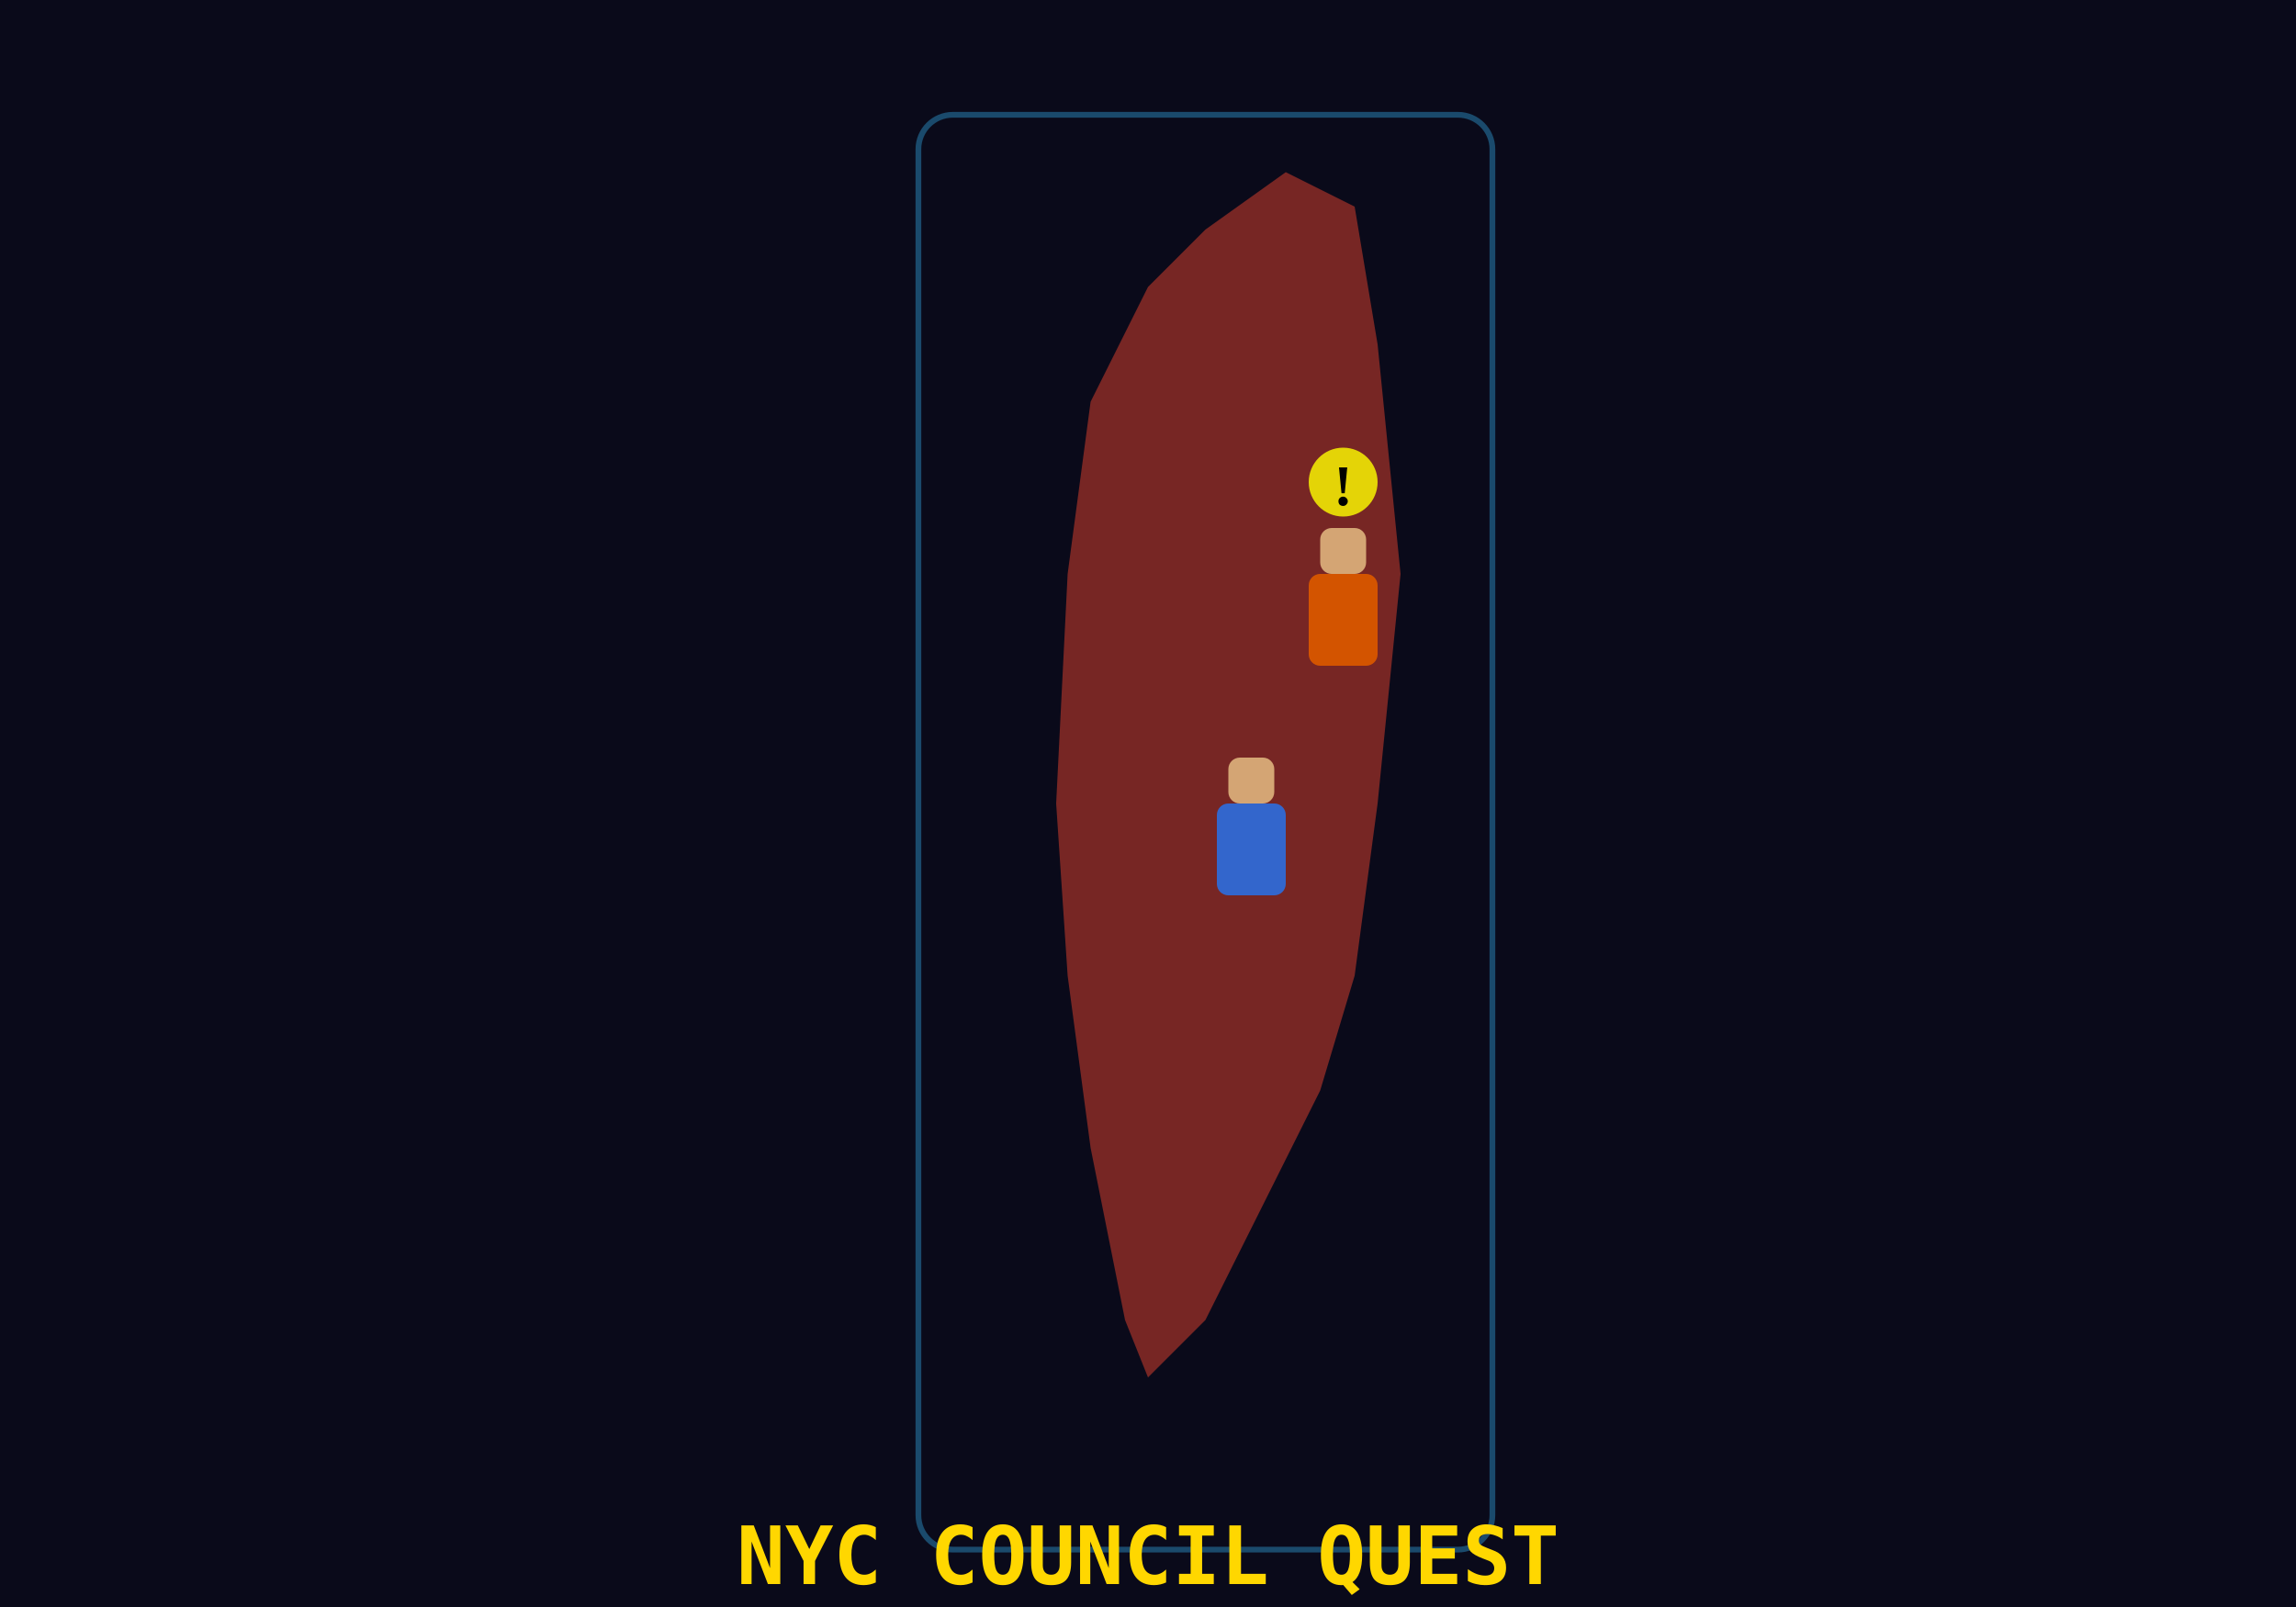
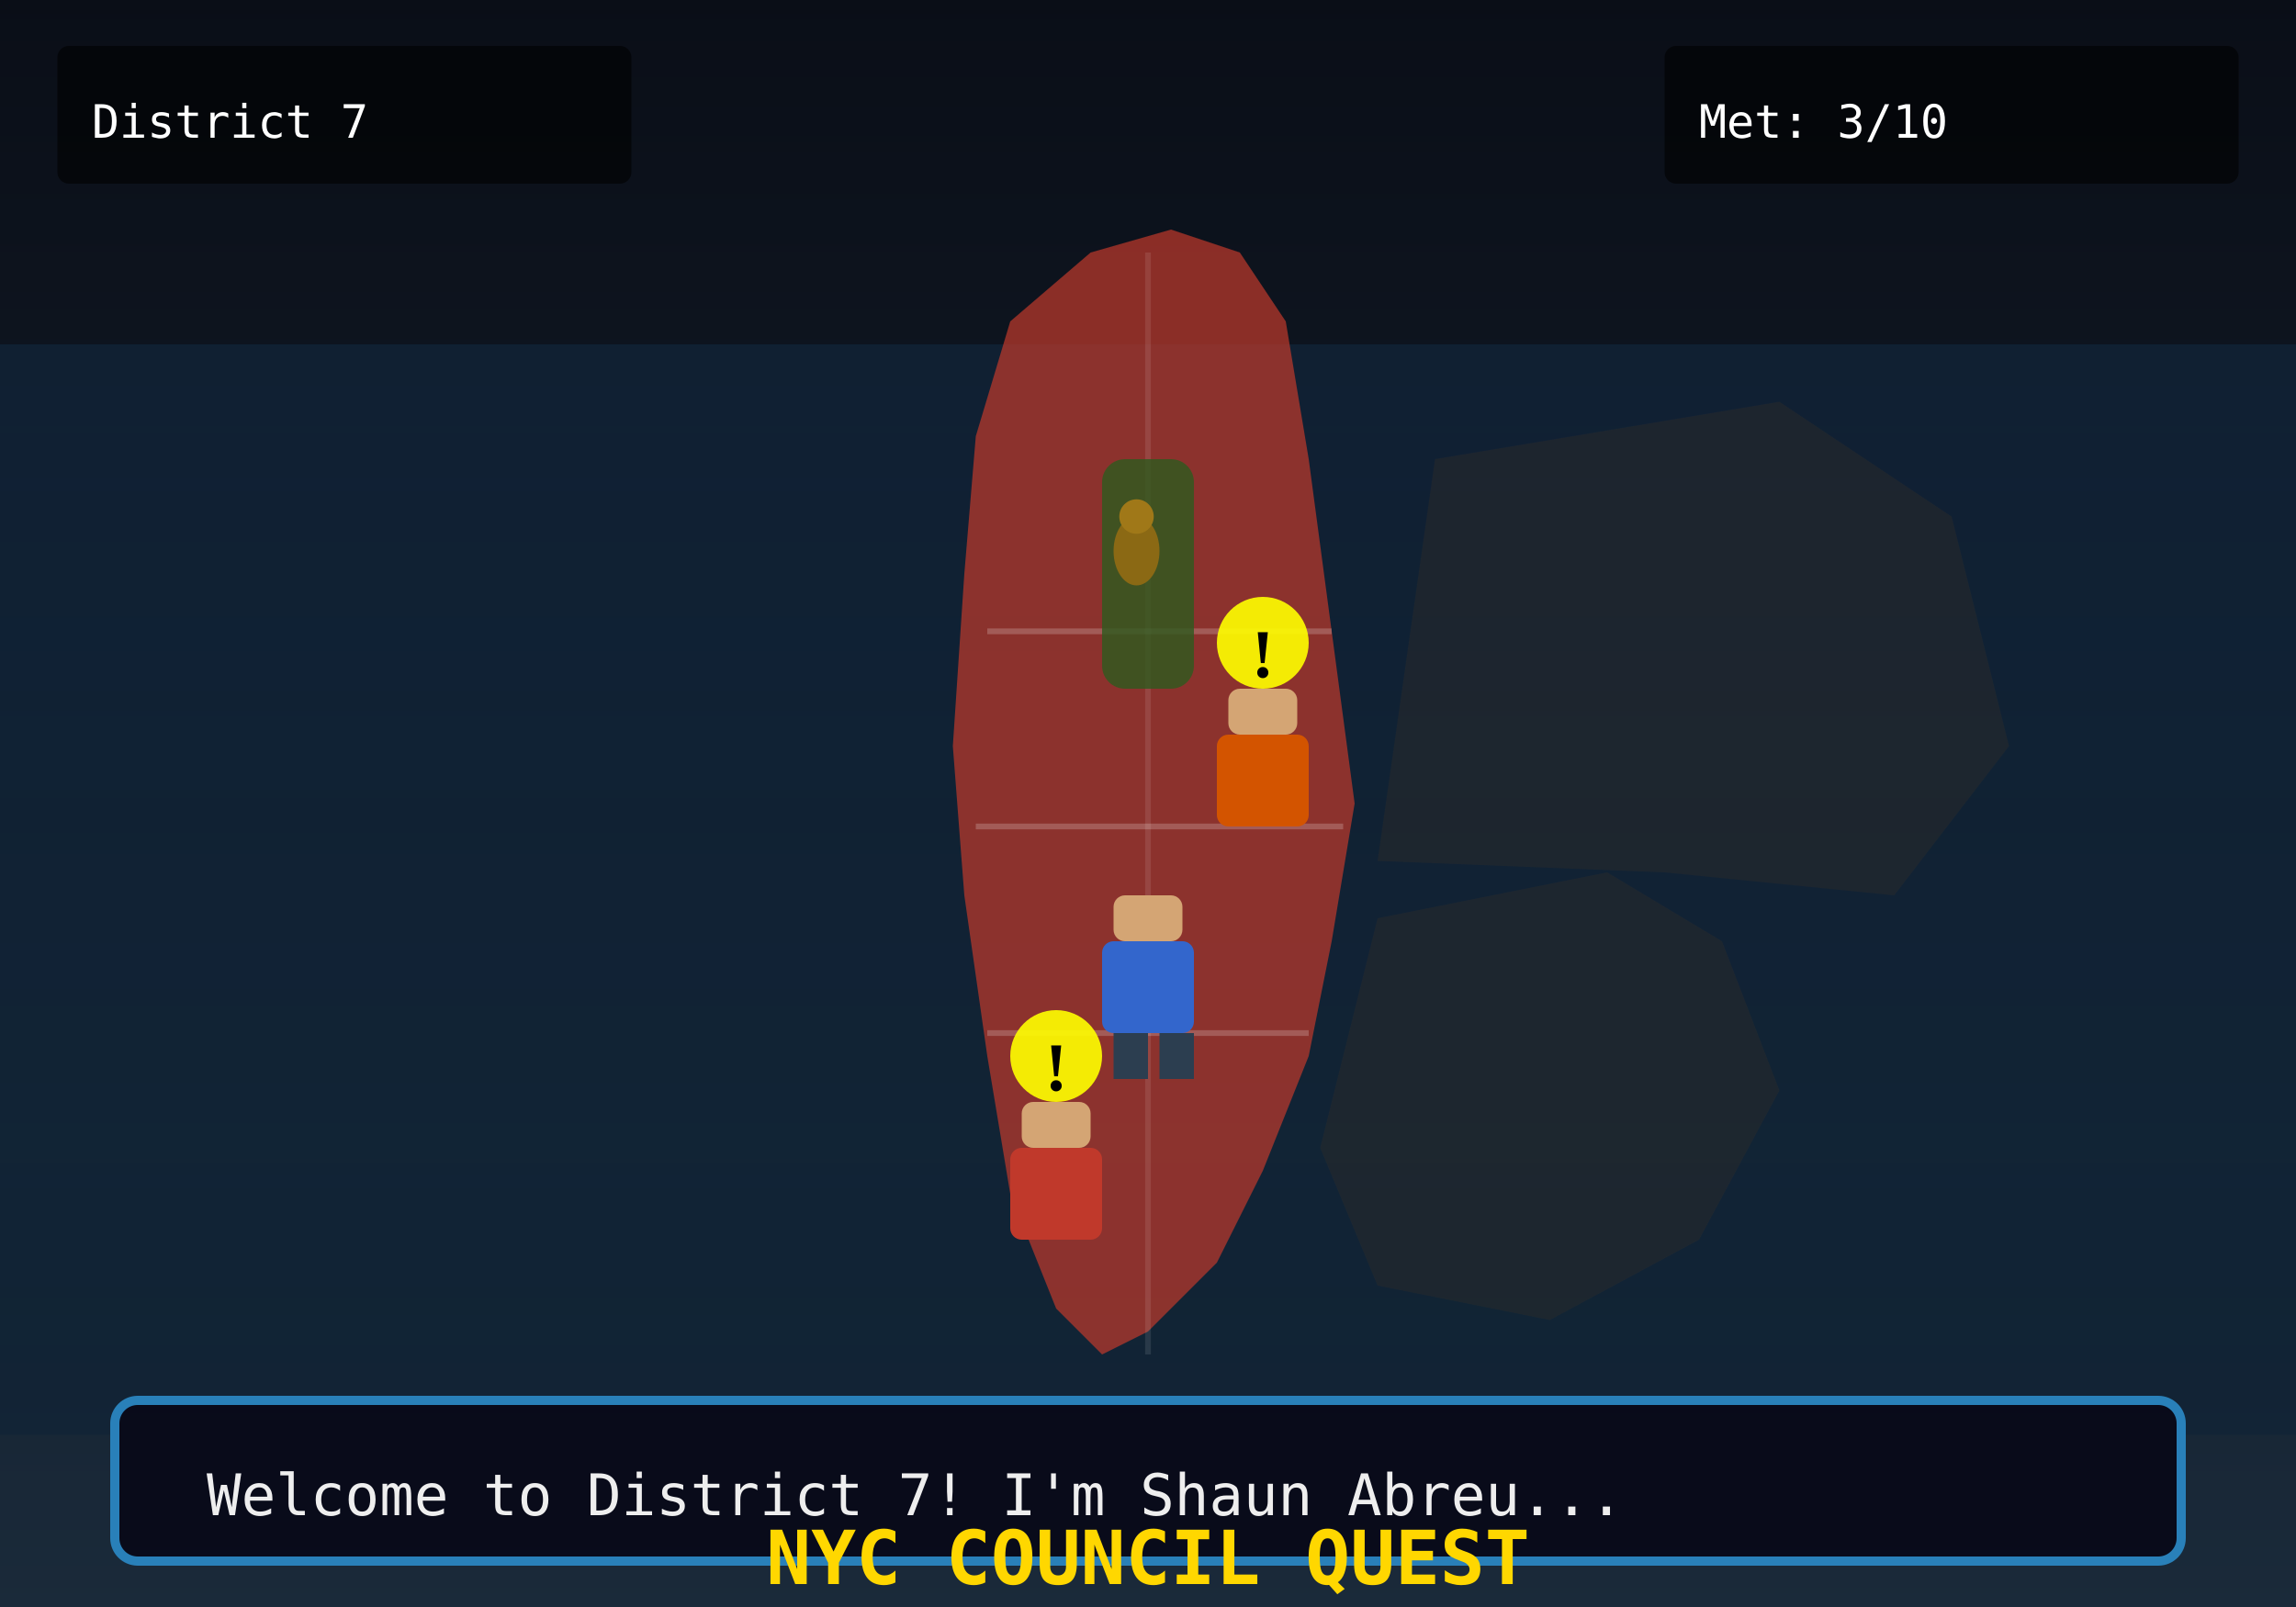
<svg xmlns="http://www.w3.org/2000/svg" viewBox="0 0 200 140">
-   <rect width="200" height="140" fill="#0a0a1a" />
-   <path d="M105,20 L112,15 L118,18 L120,30 L122,50 L120,70 L118,85 L115,95 L110,105 L105,115 L100,120 L98,115 L95,100 L93,85 L92,70 L93,50 L95,35 L100,25 Z" fill="#c0392b" opacity="0.6" />
-   <rect x="80" y="10" width="50" height="125" rx="3" fill="none" stroke="#1a4a6c" stroke-width="0.5" />
-   <rect x="106" y="70" width="6" height="8" fill="#3366cc" rx="1" />
-   <rect x="107" y="66" width="4" height="4" fill="#d4a574" rx="1" />
-   <rect x="114" y="50" width="6" height="8" fill="#d35400" rx="1" />
-   <rect x="115" y="46" width="4" height="4" fill="#d4a574" rx="1" />
-   <circle cx="117" cy="42" r="3" fill="#ffff00" opacity="0.8" />
-   <text x="117" y="44" font-size="5" fill="#000" text-anchor="middle" font-weight="bold">!</text>
-   <text x="100" y="138" font-family="monospace" font-size="7" fill="#ffd700" text-anchor="middle" font-weight="bold">NYC COUNCIL QUEST</text>
+   <defs>
+     <linearGradient id="sky" x1="0" y1="0" x2="0" y2="1">
+       <stop offset="0%" stop-color="#0a0e17" />
+       <stop offset="100%" stop-color="#1a2a3a" />
+     </linearGradient>
+     <linearGradient id="water" x1="0" y1="0" x2="0" y2="1">
+       <stop offset="0%" stop-color="#102840" />
+       <stop offset="100%" stop-color="#0e2235" />
+     </linearGradient>
+   </defs>
+   <rect width="200" height="140" fill="url(#sky)" />
+   <rect x="0" y="30" width="200" height="95" fill="url(#water)" opacity="0.6" />
+   <path d="M88,28 L95,22 L102,20 L108,22 L112,28 L114,40 L116,55 L118,70 L116,82 L114,92 L110,102 L106,110 L100,116 L96,118 L92,114 L88,104 L86,92 L84,78 L83,65 L84,50 L85,38 Z" fill="#c0392b" opacity="0.7" />
+   <line x1="86" y1="55" x2="116" y2="55" stroke="rgba(255,255,255,0.2)" stroke-width="0.5" />
+   <line x1="85" y1="72" x2="117" y2="72" stroke="rgba(255,255,255,0.2)" stroke-width="0.5" />
+   <line x1="86" y1="90" x2="114" y2="90" stroke="rgba(255,255,255,0.2)" stroke-width="0.5" />
+   <line x1="100" y1="22" x2="100" y2="118" stroke="rgba(255,255,255,0.1)" stroke-width="0.5" />
+   <rect x="96" y="40" width="8" height="20" rx="2" fill="#2d5a1e" opacity="0.8" />
+   <path d="M120,80 L140,76 L150,82 L155,95 L148,108 L135,115 L120,112 L115,100 Z" fill="#2a2a2a" opacity="0.5" />
+   <path d="M125,40 L155,35 L170,45 L175,65 L165,78 L145,76 L120,75 Z" fill="#2a2a2a" opacity="0.5" />
+   <rect x="97" y="78" width="6" height="4" fill="#d4a574" rx="1" />
+   <rect x="96" y="82" width="8" height="8" fill="#3366cc" rx="1" />
+   <rect x="97" y="90" width="3" height="4" fill="#2c3e50" />
+   <rect x="101" y="90" width="3" height="4" fill="#2c3e50" />
+   <rect x="107" y="60" width="6" height="4" fill="#d4a574" rx="1" />
+   <rect x="106" y="64" width="8" height="8" fill="#d35400" rx="1" />
+   <circle cx="110" cy="56" r="4" fill="#ffff00" opacity="0.9" />
+   <text x="110" y="59" font-size="6" fill="#000" text-anchor="middle" font-weight="bold">!</text>
+   <rect x="89" y="96" width="6" height="4" fill="#d4a574" rx="1" />
+   <rect x="88" y="100" width="8" height="8" fill="#c0392b" rx="1" />
+   <circle cx="92" cy="92" r="4" fill="#ffff00" opacity="0.9" />
+   <text x="92" y="95" font-size="6" fill="#000" text-anchor="middle" font-weight="bold">!</text>
+   <ellipse cx="99" cy="48" rx="2" ry="3" fill="#8B6914" />
+   <circle cx="99" cy="45" r="1.5" fill="#A07818" />
+   <rect x="10" y="122" width="180" height="14" rx="2" fill="rgba(8,8,24,0.9)" stroke="#2980b9" stroke-width="0.8" />
+   <text x="18" y="132" font-family="monospace" font-size="5" fill="#eee">Welcome to District 7! I'm Shaun Abreu...</text>
+   <rect x="5" y="4" width="50" height="12" rx="1" fill="rgba(0,0,0,0.6)" />
+   <text x="8" y="12" font-family="monospace" font-size="4" fill="#fff">District 7</text>
+   <rect x="145" y="4" width="50" height="12" rx="1" fill="rgba(0,0,0,0.6)" />
+   <text x="148" y="12" font-family="monospace" font-size="4" fill="#fff">Met: 3/10</text>
+   <text x="100" y="138" font-family="monospace" font-size="6.5" fill="#ffd700" text-anchor="middle" font-weight="bold">NYC COUNCIL QUEST</text>
</svg>
